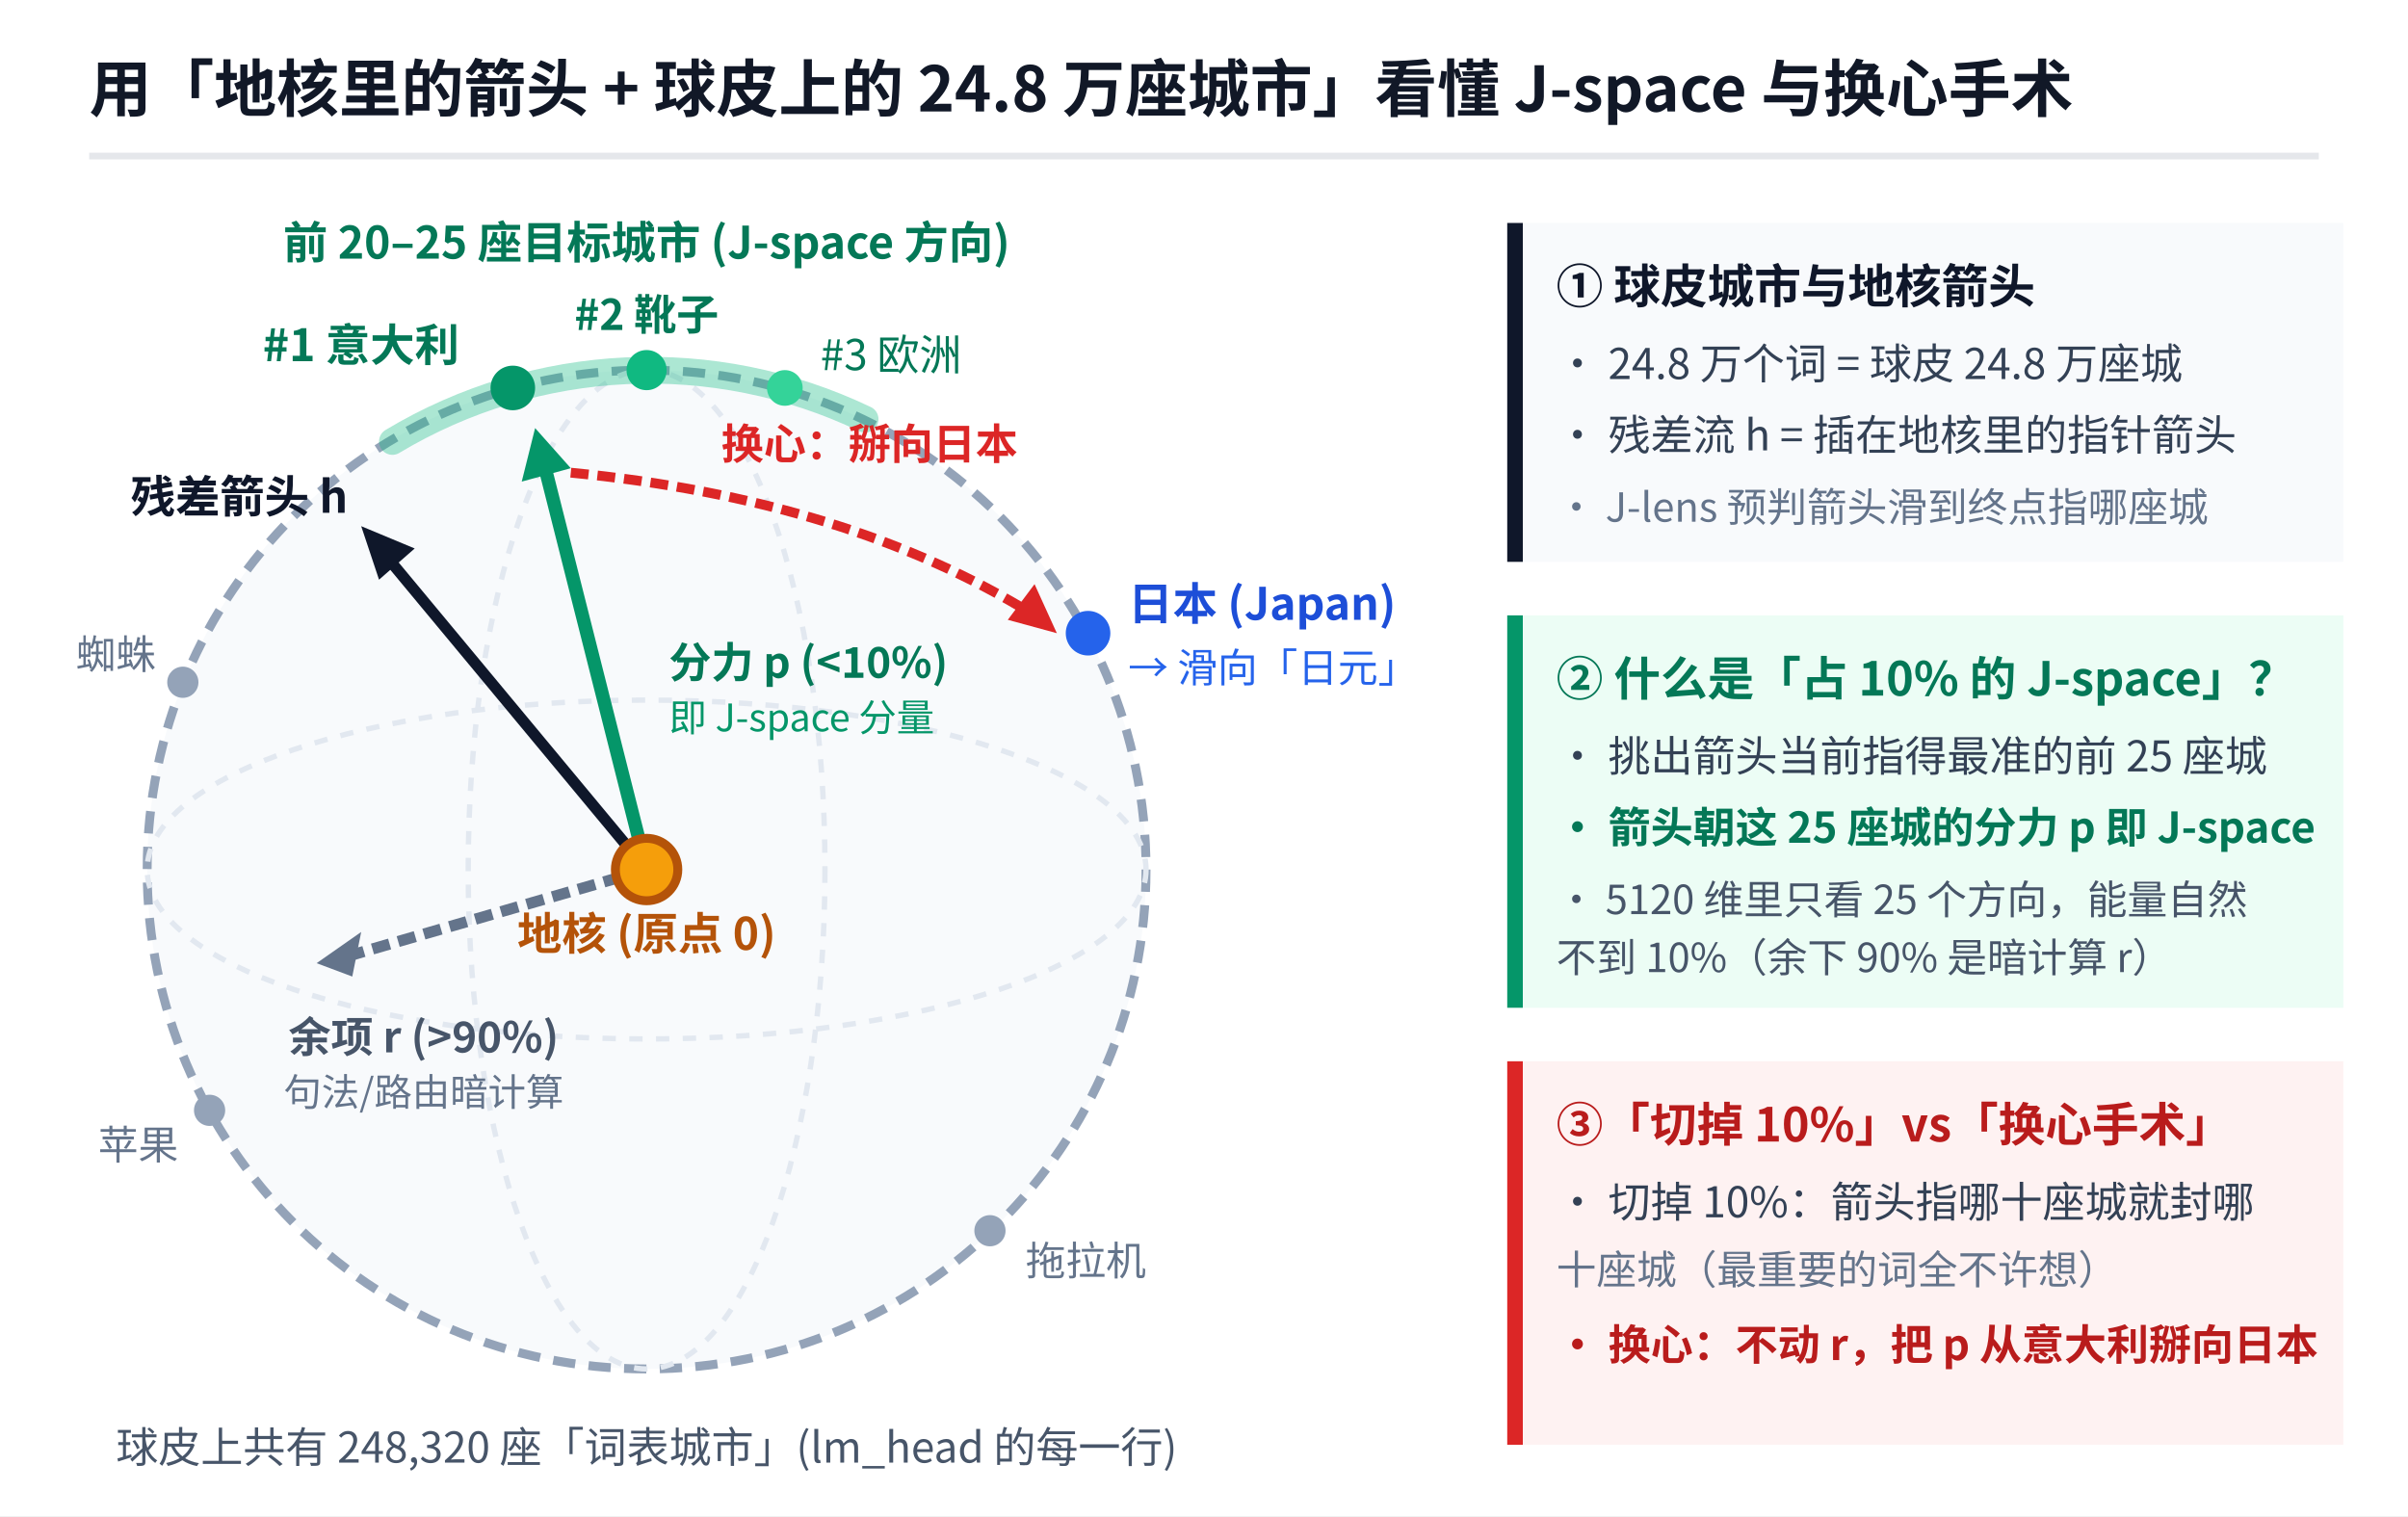
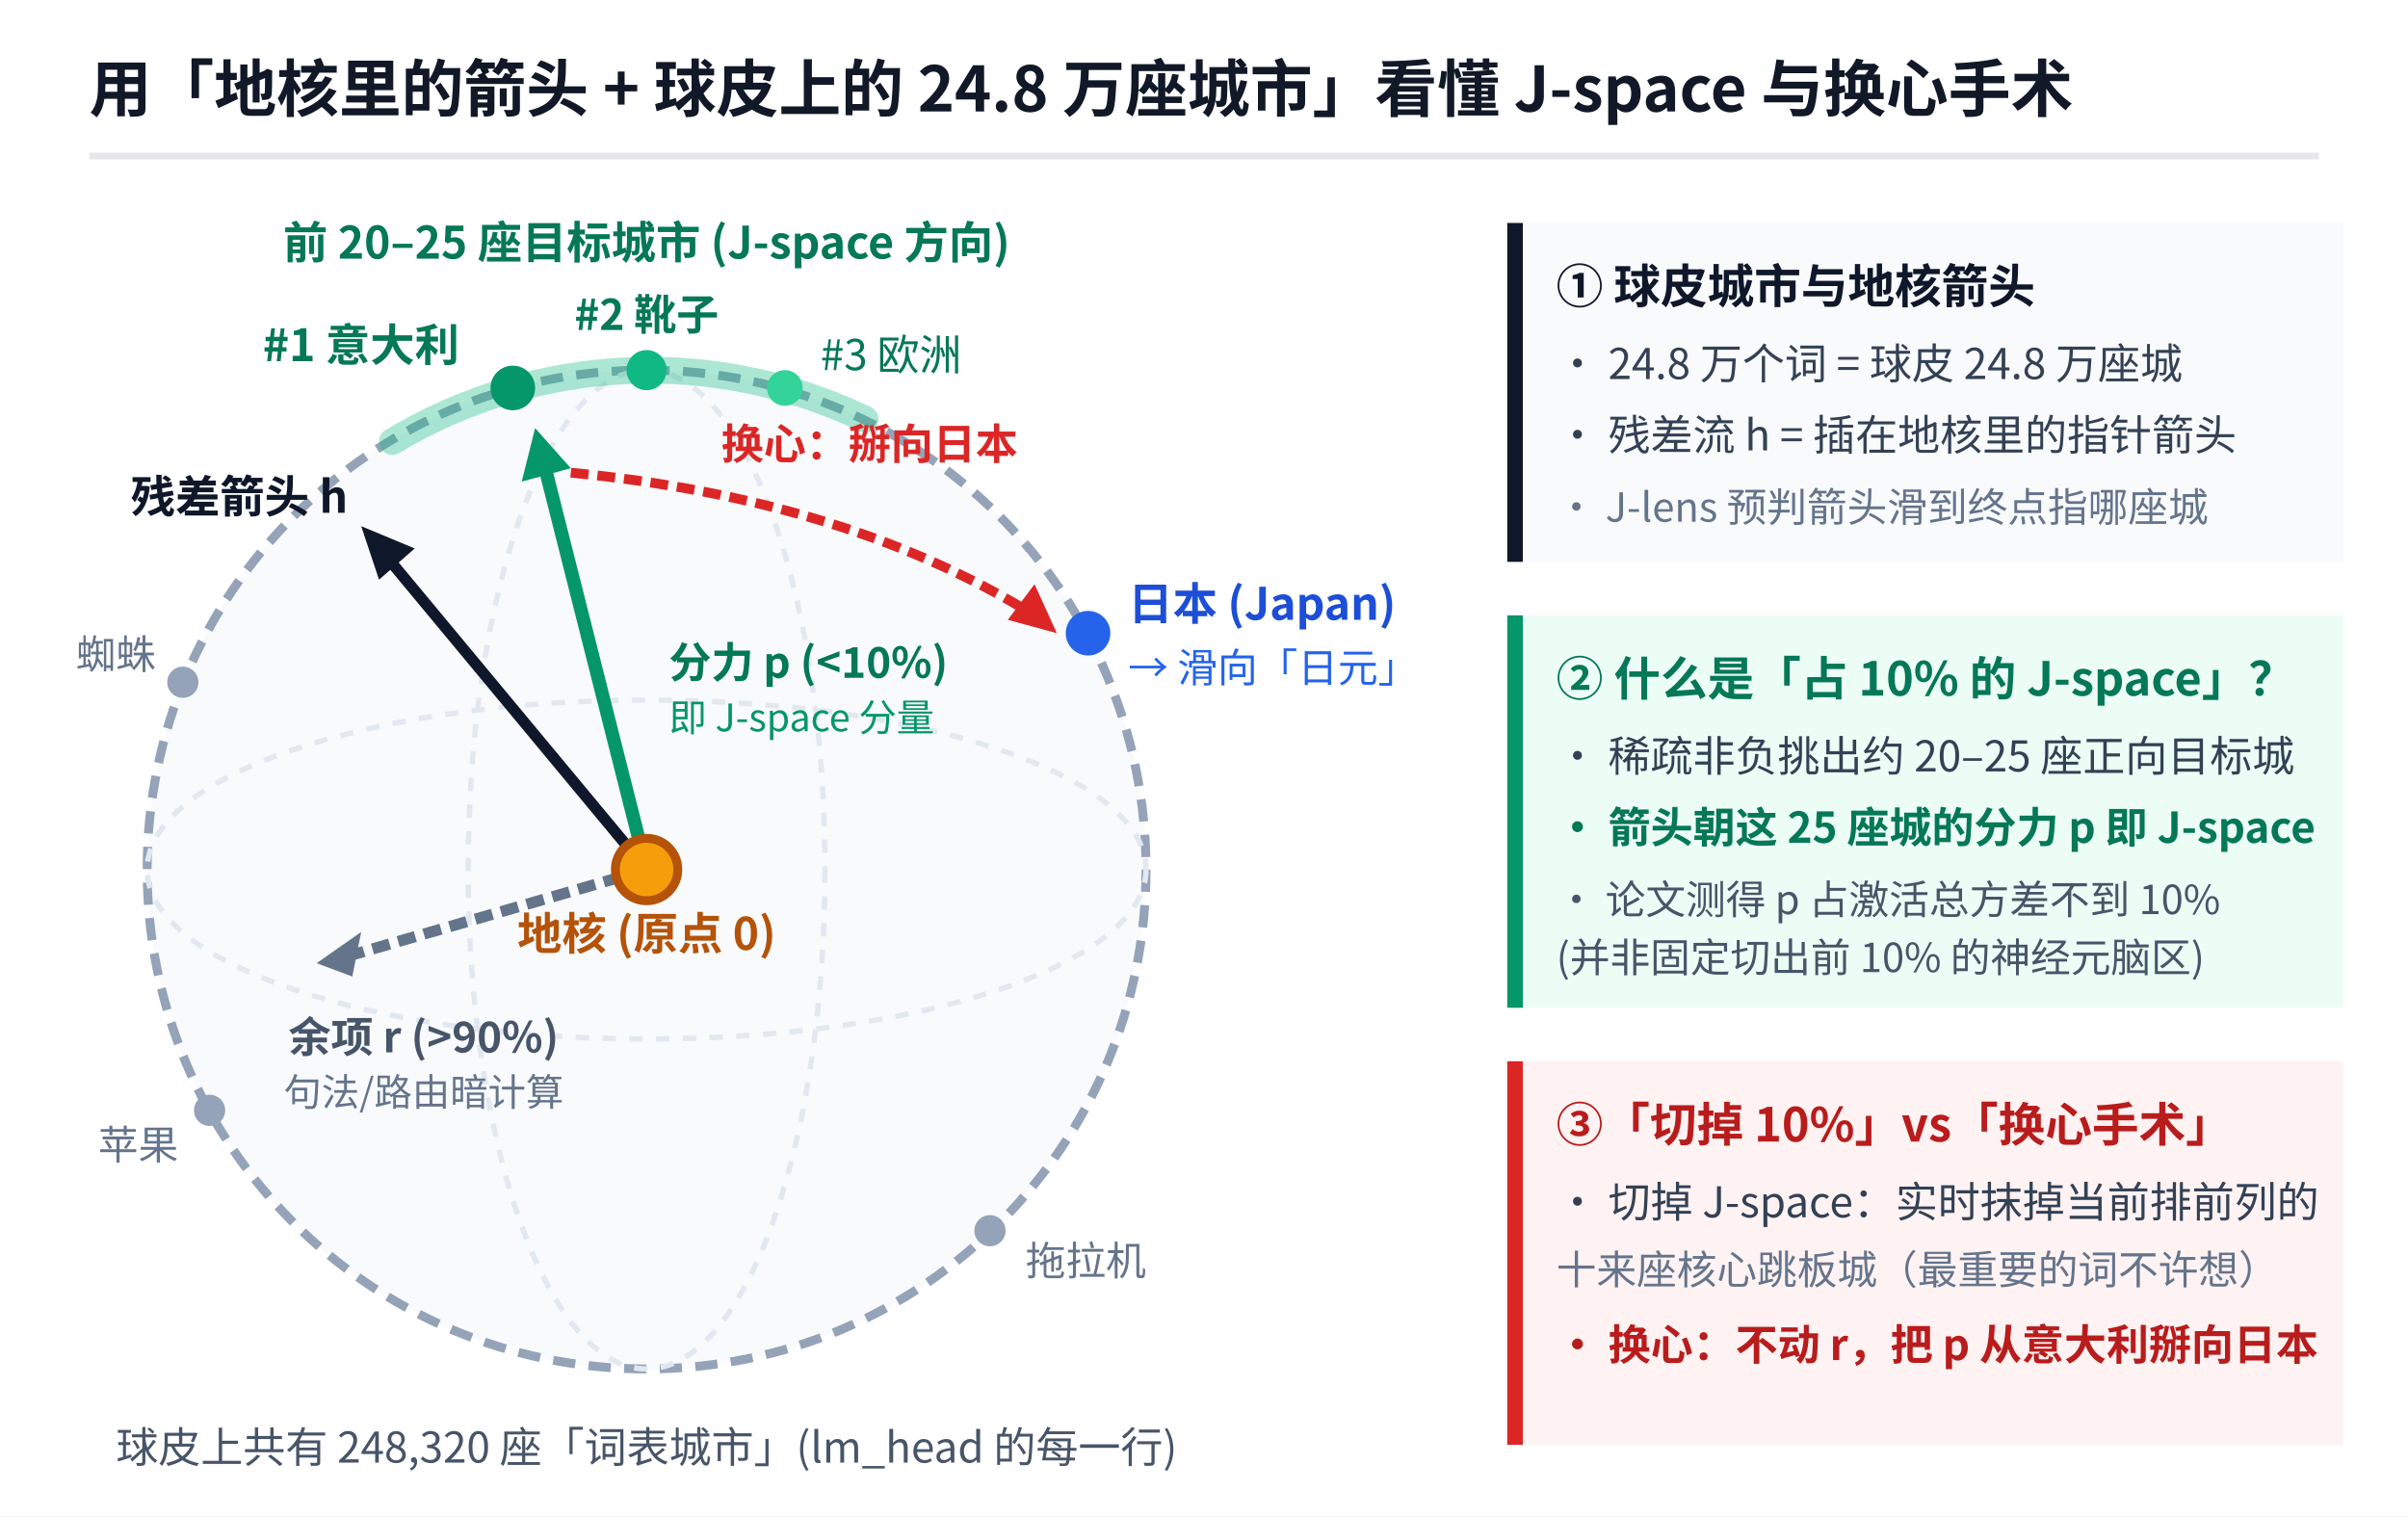
<svg xmlns="http://www.w3.org/2000/svg" viewBox="0 0 540 340" width="540" height="340" font-family="'WenQuanYi Micro Hei', 'Noto Sans CJK SC', sans-serif">
  <rect x="0" y="0" width="540" height="340" fill="#ffffff" />
  <text x="20" y="25" fill="#111827" font-size="14" font-weight="bold">用「地核里的箭头 + 球皮上的 24.8 万座城市」看懂 J-space 与换心手术</text>
  <line x1="20" y1="35" x2="520" y2="35" stroke="#e5e7eb" stroke-width="1.5" />
  <circle cx="145" cy="195" r="112" fill="#f8fafc" stroke="#94a3b8" stroke-width="2" stroke-dasharray="5 3" />
  <ellipse cx="145" cy="195" rx="112" ry="38" fill="none" stroke="#e2e8f0" stroke-width="1.2" stroke-dasharray="3 3" />
  <ellipse cx="145" cy="195" rx="40" ry="112" fill="none" stroke="#e2e8f0" stroke-width="1.2" stroke-dasharray="3 3" />
  <path d="M 88 99 A 112 112 0 0 1 194 94" fill="none" stroke="#10b981" stroke-width="6" stroke-linecap="round" opacity="0.35" />
  <text x="145" y="58" fill="#047857" font-size="10" font-weight="bold" text-anchor="middle">前 20–25 座目标城市 (J-space 方向)</text>
  <circle cx="115" cy="87" r="5" fill="#059669" />
  <text x="103" y="81" fill="#047857" font-size="10" font-weight="bold" text-anchor="end">#1 意大利</text>
  <circle cx="145" cy="83" r="4.5" fill="#10b981" />
  <text x="145" y="74" fill="#047857" font-size="9.5" font-weight="bold" text-anchor="middle">#2 靴子</text>
  <circle cx="176" cy="87" r="4" fill="#34d399" />
  <text x="184" y="83" fill="#047857" font-size="9.5" text-anchor="start">#3 欧洲</text>
  <circle cx="244" cy="142" r="5" fill="#2563eb" />
  <text x="253" y="139" fill="#1d4ed8" font-size="10" font-weight="bold">日本 (Japan)</text>
  <text x="253" y="153" fill="#2563eb" font-size="9">→ 滑向「日元」</text>
  <circle cx="41" cy="153" r="3.5" fill="#94a3b8" />
  <text x="35" y="150" fill="#64748b" font-size="9" text-anchor="end">蜘蛛</text>
  <circle cx="47" cy="249" r="3.5" fill="#94a3b8" />
  <text x="40" y="260" fill="#64748b" font-size="9" text-anchor="end">苹果</text>
  <circle cx="222" cy="276" r="3.5" fill="#94a3b8" />
  <text x="230" y="286" fill="#64748b" font-size="9">拖拉机</text>
  <line x1="145" y1="195" x2="76" y2="215" stroke="#64748b" stroke-width="2.5" stroke-dasharray="4 2" />
  <polygon points="71,216 81,209 79,219" fill="#64748b" />
  <text x="95" y="236" fill="#475569" font-size="9.5" font-weight="bold" text-anchor="middle">余项 r (&gt;90%)</text>
  <text x="95" y="248" fill="#64748b" font-size="8.5" text-anchor="middle">句法/路由暗计算</text>
  <line x1="145" y1="195" x2="122" y2="104" stroke="#059669" stroke-width="3" />
  <polygon points="120,96 117,108 128,105" fill="#059669" />
  <text x="150" y="152" fill="#047857" font-size="9.5" font-weight="bold">分力 p (&lt;10%)</text>
  <text x="150" y="164" fill="#059669" font-size="8.5">即 J-space 分量</text>
  <line x1="145" y1="195" x2="86" y2="124" stroke="#0f172a" stroke-width="2.5" />
  <polygon points="81,118 85,130 93,123" fill="#0f172a" />
  <text x="78" y="115" fill="#0f172a" font-size="10" font-weight="bold" text-anchor="end">残差箭头 h</text>
  <path d="M 128 106 Q 190 112 232 138" fill="none" stroke="#dc2626" stroke-width="2.2" stroke-dasharray="4 2" />
  <polygon points="237,142 226,139 232,131" fill="#dc2626" />
  <text x="195" y="103" fill="#dc2626" font-size="9.5" font-weight="bold" text-anchor="middle">换心：掰向日本</text>
  <circle cx="145" cy="195" r="7" fill="#f59e0b" stroke="#b45309" stroke-width="2" />
  <text x="145" y="213" fill="#b45309" font-size="10" font-weight="bold" text-anchor="middle">地核 (原点 0)</text>
  <text x="145" y="328" fill="#475569" font-size="9.5" text-anchor="middle">球皮上共有 248,320 座「词表城市」(lm_head 的每一行)</text>
  <rect x="338" y="50" width="3.5" height="76" fill="#0f172a" />
  <rect x="341.5" y="50" width="184" height="76" fill="#f8fafc" />
  <text x="349" y="68" fill="#0f172a" font-size="10.5" font-weight="bold">① 球皮城市与地核箭头</text>
  <text x="349" y="85" fill="#334155" font-size="9.5">· 24.8 万个词 = 球皮 24.8 万座城</text>
  <text x="349" y="101" fill="#334155" font-size="9.5">· 残差流 h = 插在地核里的指针箭头</text>
  <text x="349" y="117" fill="#64748b" font-size="9">· J-lens 预判箭头滑到终点指哪座城</text>
  <rect x="338" y="138" width="3.5" height="88" fill="#059669" />
  <rect x="341.5" y="138" width="184" height="88" fill="#ecfdf5" />
  <text x="349" y="156" fill="#047857" font-size="10.5" font-weight="bold">② 什么是「占 10% 的 J-space」？</text>
-   <text x="349" y="173" fill="#334155" font-size="9.5">· 挑出箭头当前指得最准的前 25 座城</text>
+   <text x="349" y="173" fill="#334155" font-size="9.5">· 稀疏非负挑出约 20–25 座正向目标城</text>
  <text x="349" y="189" fill="#047857" font-size="9.5" font-weight="bold">· 箭头朝这 25 座城的分力 p 即 J-space</text>
-   <text x="349" y="205" fill="#475569" font-size="9">· 5120 维里只看 25 个方向，能量自然</text>
-   <text x="349" y="218" fill="#475569" font-size="9">  不到 10%（余下 90% 是暗计算 r）</text>
+   <text x="349" y="205" fill="#475569" font-size="9">· 论文测得 p 占激活总方差不到 10%</text>
+   <text x="349" y="218" fill="#475569" font-size="9">  (并非固定切出前 10% 的神经元脑区)</text>
  <rect x="338" y="238" width="3.5" height="86" fill="#dc2626" />
  <rect x="341.5" y="238" width="184" height="86" fill="#fef2f2" />
  <text x="349" y="256" fill="#b91c1c" font-size="10.5" font-weight="bold">③「切掉 10%」vs「换心手术」</text>
-   <text x="349" y="273" fill="#334155" font-size="9.5">· 切掉 10%：箭头指哪十座城就封哪</text>
-   <text x="349" y="288" fill="#64748b" font-size="9">  十座城（最重要的词全不许想）</text>
+   <text x="349" y="273" fill="#334155" font-size="9.5">· 切掉 J-space：实时抹掉当前排前列的</text>
+   <text x="349" y="288" fill="#64748b" font-size="9">  十来座核心跳板城（最重要的词不许想）</text>
  <text x="349" y="305" fill="#b91c1c" font-size="9.5" font-weight="bold">· 换心：不动 r，把 p 从意大利掰向日本</text>
</svg>
